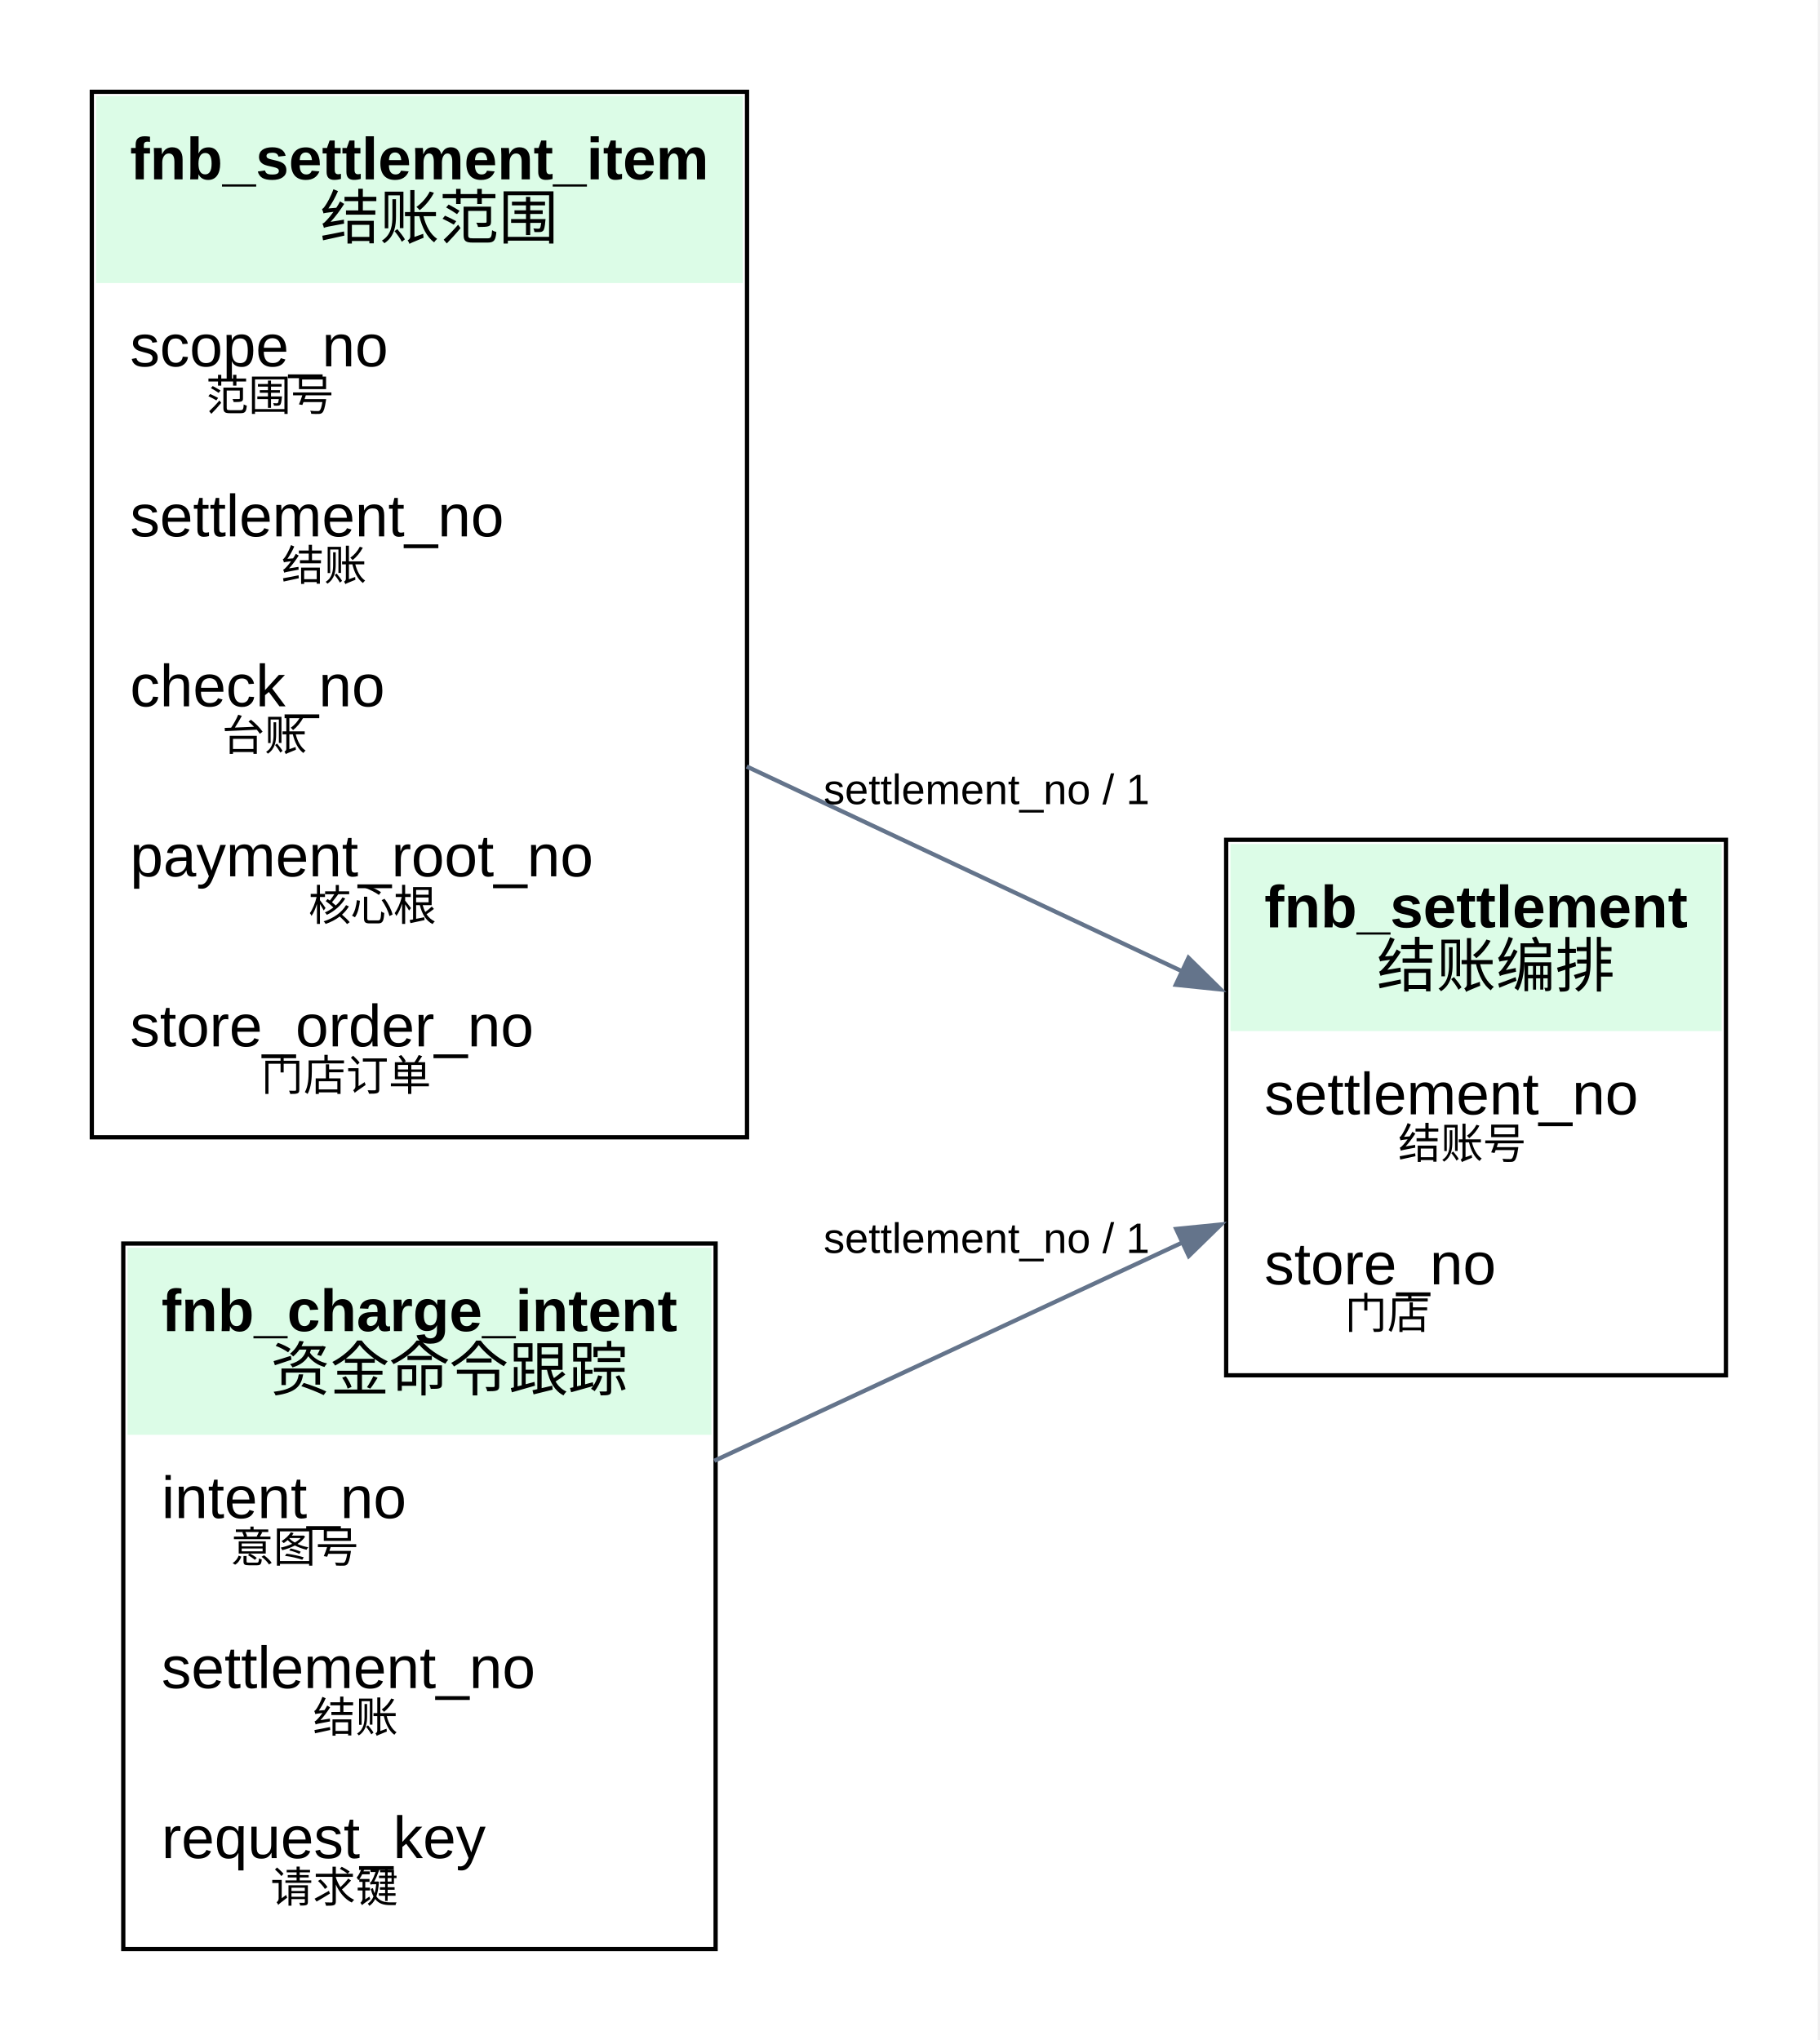
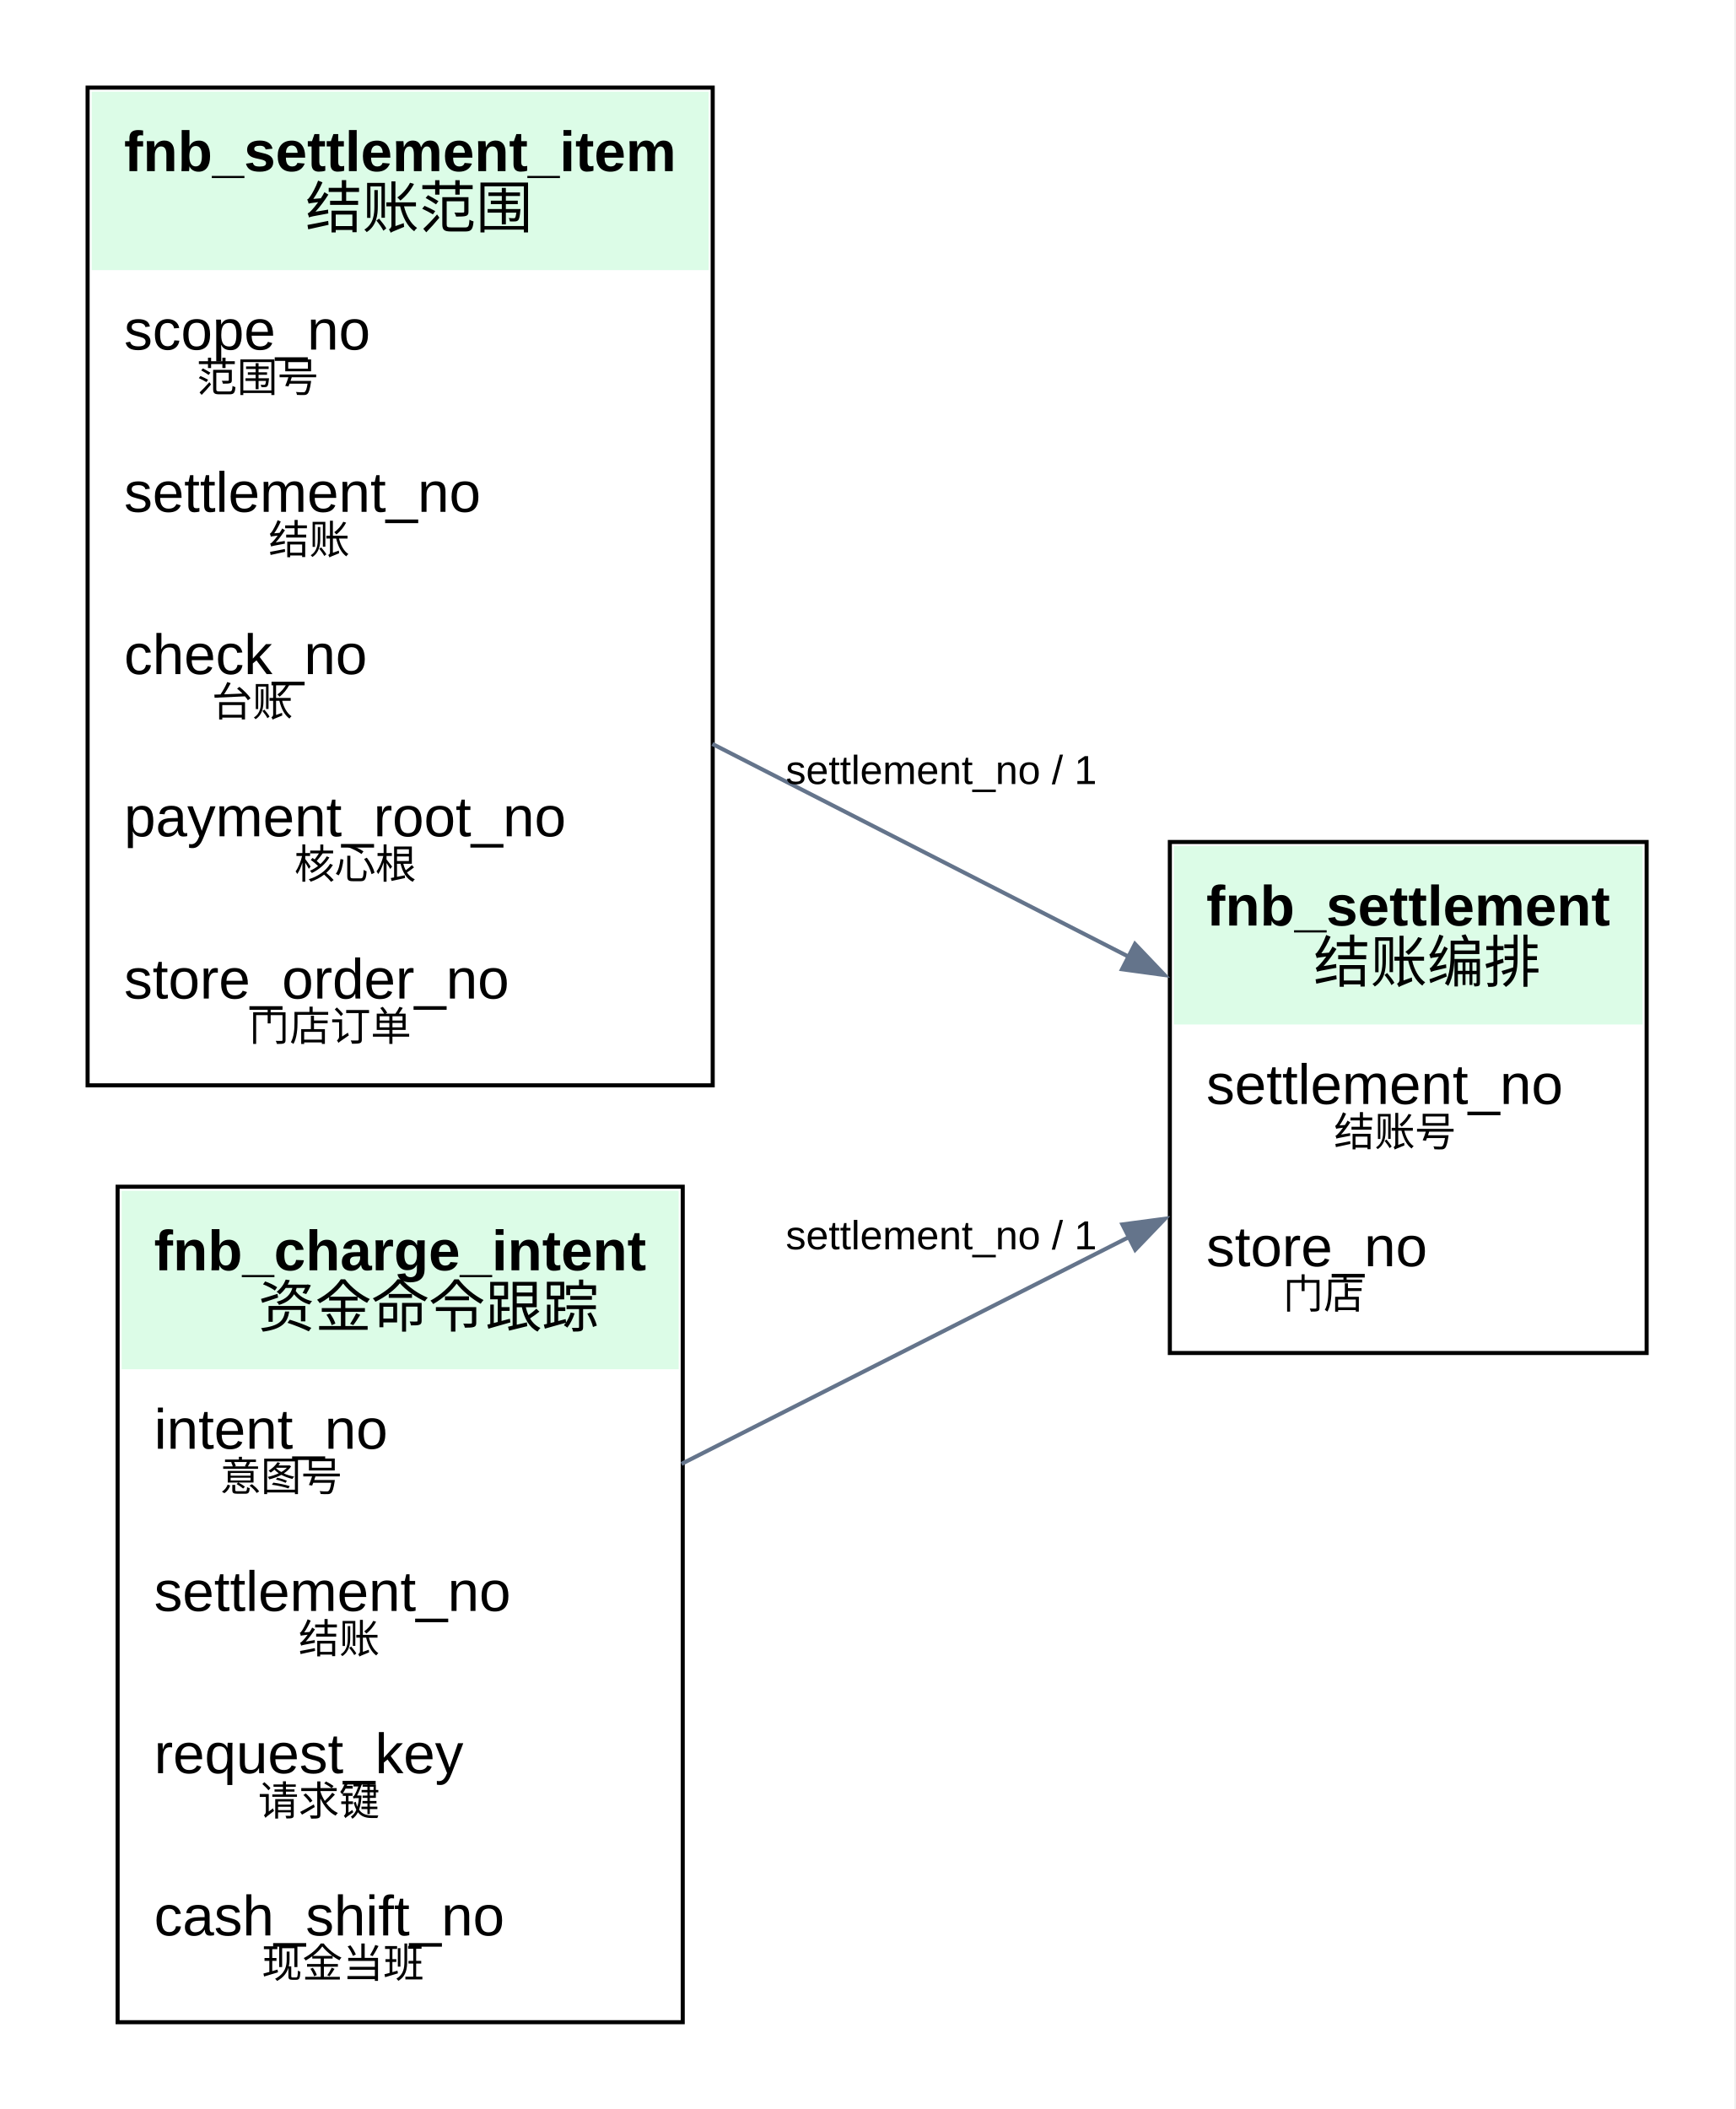
- <svg xmlns="http://www.w3.org/2000/svg" width="428pt" height="480pt" viewBox="0.00 0.00 428.00 480.00">
-   <g id="graph0" class="graph" transform="scale(1 1) rotate(0) translate(21.6 458.6)">
-     <polygon fill="white" stroke="none" points="-21.6,21.6 -21.6,-458.6 406.03,-458.6 406.03,21.6 -21.6,21.6" />
+ <svg xmlns="http://www.w3.org/2000/svg" width="428pt" height="520pt" viewBox="0.00 0.00 428.00 520.00">
+   <g id="graph0" class="graph" transform="scale(1 1) rotate(0) translate(21.6 498.6)">
+     <polygon fill="white" stroke="none" points="-21.6,21.6 -21.6,-498.6 406.03,-498.6 406.03,21.6 -21.6,21.6" />
    <g id="node1" class="node">
-       <polygon fill="none" stroke="black" points="266.86,-135 266.86,-261 384.43,-261 384.43,-135 266.86,-135" />
-       <polygon fill="#dcfce7" stroke="none" points="267.86,-216 267.86,-260 383.43,-260 383.43,-216 267.86,-216" />
-       <text xml:space="preserve" text-anchor="start" x="275.86" y="-240.4" font-family="Arial" font-weight="bold" font-size="14.00">fnb_settlement</text>
-       <text xml:space="preserve" text-anchor="start" x="302.31" y="-226.4" font-family="Arial" font-size="14.00">结账编排</text>
-       <text xml:space="preserve" text-anchor="start" x="275.86" y="-196.4" font-family="Arial" font-size="14.00">settlement_no</text>
-       <text xml:space="preserve" text-anchor="start" x="307.33" y="-186" font-family="Arial" font-size="10.00">结账号</text>
-       <text xml:space="preserve" text-anchor="start" x="275.86" y="-156.4" font-family="Arial" font-size="14.00">store_no</text>
-       <text xml:space="preserve" text-anchor="start" x="294.76" y="-146" font-family="Arial" font-size="10.00">门店</text>
+       <polygon fill="none" stroke="black" points="266.86,-165 266.86,-291 384.43,-291 384.43,-165 266.86,-165" />
+       <polygon fill="#dcfce7" stroke="none" points="267.86,-246 267.86,-290 383.43,-290 383.43,-246 267.86,-246" />
+       <text xml:space="preserve" text-anchor="start" x="275.86" y="-270.4" font-family="Arial" font-weight="bold" font-size="14.00">fnb_settlement</text>
+       <text xml:space="preserve" text-anchor="start" x="302.31" y="-256.4" font-family="Arial" font-size="14.00">结账编排</text>
+       <text xml:space="preserve" text-anchor="start" x="275.86" y="-226.4" font-family="Arial" font-size="14.00">settlement_no</text>
+       <text xml:space="preserve" text-anchor="start" x="307.33" y="-216" font-family="Arial" font-size="10.00">结账号</text>
+       <text xml:space="preserve" text-anchor="start" x="275.86" y="-186.4" font-family="Arial" font-size="14.00">store_no</text>
+       <text xml:space="preserve" text-anchor="start" x="294.76" y="-176" font-family="Arial" font-size="10.00">门店</text>
    </g>
    <g id="node2" class="node">
-       <polygon fill="none" stroke="black" points="0,-191 0,-437 154.14,-437 154.14,-191 0,-191" />
-       <polygon fill="#dcfce7" stroke="none" points="1,-392 1,-436 153.14,-436 153.14,-392 1,-392" />
-       <text xml:space="preserve" text-anchor="start" x="9" y="-416.4" font-family="Arial" font-weight="bold" font-size="14.00">fnb_settlement_item</text>
-       <text xml:space="preserve" text-anchor="start" x="53.73" y="-402.4" font-family="Arial" font-size="14.00">结账范围</text>
-       <text xml:space="preserve" text-anchor="start" x="9" y="-372.4" font-family="Arial" font-size="14.00">scope_no</text>
-       <text xml:space="preserve" text-anchor="start" x="26.86" y="-362" font-family="Arial" font-size="10.00">范围号</text>
-       <text xml:space="preserve" text-anchor="start" x="9" y="-332.4" font-family="Arial" font-size="14.00">settlement_no</text>
-       <text xml:space="preserve" text-anchor="start" x="44.64" y="-322" font-family="Arial" font-size="10.00">结账</text>
-       <text xml:space="preserve" text-anchor="start" x="9" y="-292.4" font-family="Arial" font-size="14.00">check_no</text>
-       <text xml:space="preserve" text-anchor="start" x="30.63" y="-282" font-family="Arial" font-size="10.00">台账</text>
-       <text xml:space="preserve" text-anchor="start" x="9" y="-252.4" font-family="Arial" font-size="14.00">payment_root_no</text>
-       <text xml:space="preserve" text-anchor="start" x="50.98" y="-242" font-family="Arial" font-size="10.00">核心根</text>
-       <text xml:space="preserve" text-anchor="start" x="9" y="-212.4" font-family="Arial" font-size="14.00">store_order_no</text>
-       <text xml:space="preserve" text-anchor="start" x="39.81" y="-202" font-family="Arial" font-size="10.00">门店订单</text>
+       <polygon fill="none" stroke="black" points="0,-231 0,-477 154.14,-477 154.14,-231 0,-231" />
+       <polygon fill="#dcfce7" stroke="none" points="1,-432 1,-476 153.14,-476 153.14,-432 1,-432" />
+       <text xml:space="preserve" text-anchor="start" x="9" y="-456.4" font-family="Arial" font-weight="bold" font-size="14.00">fnb_settlement_item</text>
+       <text xml:space="preserve" text-anchor="start" x="53.73" y="-442.4" font-family="Arial" font-size="14.00">结账范围</text>
+       <text xml:space="preserve" text-anchor="start" x="9" y="-412.4" font-family="Arial" font-size="14.00">scope_no</text>
+       <text xml:space="preserve" text-anchor="start" x="26.86" y="-402" font-family="Arial" font-size="10.00">范围号</text>
+       <text xml:space="preserve" text-anchor="start" x="9" y="-372.4" font-family="Arial" font-size="14.00">settlement_no</text>
+       <text xml:space="preserve" text-anchor="start" x="44.64" y="-362" font-family="Arial" font-size="10.00">结账</text>
+       <text xml:space="preserve" text-anchor="start" x="9" y="-332.4" font-family="Arial" font-size="14.00">check_no</text>
+       <text xml:space="preserve" text-anchor="start" x="30.63" y="-322" font-family="Arial" font-size="10.00">台账</text>
+       <text xml:space="preserve" text-anchor="start" x="9" y="-292.4" font-family="Arial" font-size="14.00">payment_root_no</text>
+       <text xml:space="preserve" text-anchor="start" x="50.98" y="-282" font-family="Arial" font-size="10.00">核心根</text>
+       <text xml:space="preserve" text-anchor="start" x="9" y="-252.4" font-family="Arial" font-size="14.00">store_order_no</text>
+       <text xml:space="preserve" text-anchor="start" x="39.81" y="-242" font-family="Arial" font-size="10.00">门店订单</text>
    </g>
    <g id="edge1" class="edge">
-       <path fill="none" stroke="#64748b" d="M154.06,-278.25C186.88,-262.81 224.96,-244.9 256.81,-229.91" />
-       <polygon fill="#64748b" stroke="#64748b" points="257.99,-233.23 265.55,-225.8 255.01,-226.89 257.99,-233.23" />
-       <text xml:space="preserve" text-anchor="middle" x="210.5" y="-269.39" font-family="Arial" font-size="10.00">settlement_no / 1</text>
+       <path fill="none" stroke="#64748b" d="M154.06,-315.17C186.88,-298.4 224.96,-278.94 256.81,-262.66" />
+       <polygon fill="#64748b" stroke="#64748b" points="258.26,-265.86 265.57,-258.19 255.07,-259.62 258.26,-265.86" />
+       <text xml:space="preserve" text-anchor="middle" x="210.5" y="-305.29" font-family="Arial" font-size="10.00">settlement_no / 1</text>
    </g>
    <g id="node3" class="node">
-       <polygon fill="none" stroke="black" points="7.4,0 7.4,-166 146.75,-166 146.75,0 7.4,0" />
-       <polygon fill="#dcfce7" stroke="none" points="8.4,-121 8.4,-165 145.75,-165 145.75,-121 8.4,-121" />
-       <text xml:space="preserve" text-anchor="start" x="16.4" y="-145.4" font-family="Arial" font-weight="bold" font-size="14.00">fnb_charge_intent</text>
-       <text xml:space="preserve" text-anchor="start" x="42.07" y="-131.4" font-family="Arial" font-size="14.00">资金命令跟踪</text>
-       <text xml:space="preserve" text-anchor="start" x="16.4" y="-101.4" font-family="Arial" font-size="14.00">intent_no</text>
-       <text xml:space="preserve" text-anchor="start" x="32.7" y="-91" font-family="Arial" font-size="10.00">意图号</text>
-       <text xml:space="preserve" text-anchor="start" x="16.4" y="-61.4" font-family="Arial" font-size="14.00">settlement_no</text>
-       <text xml:space="preserve" text-anchor="start" x="52.03" y="-51" font-family="Arial" font-size="10.00">结账</text>
-       <text xml:space="preserve" text-anchor="start" x="16.4" y="-21.4" font-family="Arial" font-size="14.00">request_key</text>
-       <text xml:space="preserve" text-anchor="start" x="42.03" y="-11" font-family="Arial" font-size="10.00">请求键</text>
+       <polygon fill="none" stroke="black" points="7.4,0 7.4,-206 146.75,-206 146.75,0 7.4,0" />
+       <polygon fill="#dcfce7" stroke="none" points="8.4,-161 8.4,-205 145.75,-205 145.75,-161 8.4,-161" />
+       <text xml:space="preserve" text-anchor="start" x="16.4" y="-185.4" font-family="Arial" font-weight="bold" font-size="14.00">fnb_charge_intent</text>
+       <text xml:space="preserve" text-anchor="start" x="42.07" y="-171.4" font-family="Arial" font-size="14.00">资金命令跟踪</text>
+       <text xml:space="preserve" text-anchor="start" x="16.4" y="-141.4" font-family="Arial" font-size="14.00">intent_no</text>
+       <text xml:space="preserve" text-anchor="start" x="32.7" y="-131" font-family="Arial" font-size="10.00">意图号</text>
+       <text xml:space="preserve" text-anchor="start" x="16.4" y="-101.4" font-family="Arial" font-size="14.00">settlement_no</text>
+       <text xml:space="preserve" text-anchor="start" x="52.03" y="-91" font-family="Arial" font-size="10.00">结账</text>
+       <text xml:space="preserve" text-anchor="start" x="16.4" y="-61.4" font-family="Arial" font-size="14.00">request_key</text>
+       <text xml:space="preserve" text-anchor="start" x="42.03" y="-51" font-family="Arial" font-size="10.00">请求键</text>
+       <text xml:space="preserve" text-anchor="start" x="16.4" y="-21.4" font-family="Arial" font-size="14.00">cash_shift_no</text>
+       <text xml:space="preserve" text-anchor="start" x="42.92" y="-11" font-family="Arial" font-size="10.00">现金当班</text>
    </g>
    <g id="edge2" class="edge">
-       <path fill="none" stroke="#64748b" d="M146.43,-114.88C180.79,-130.91 222.3,-150.27 256.61,-166.27" />
-       <polygon fill="#64748b" stroke="#64748b" points="255.1,-169.43 265.64,-170.48 258.06,-163.08 255.1,-169.43" />
-       <text xml:space="preserve" text-anchor="middle" x="210.5" y="-163.8" font-family="Arial" font-size="10.00">settlement_no / 1</text>
+       <path fill="none" stroke="#64748b" d="M146.43,-137.65C180.93,-155.15 222.65,-176.3 257.05,-193.73" />
+       <polygon fill="#64748b" stroke="#64748b" points="255.16,-196.7 265.66,-198.1 258.32,-190.45 255.16,-196.7" />
+       <text xml:space="preserve" text-anchor="middle" x="210.5" y="-190.57" font-family="Arial" font-size="10.00">settlement_no / 1</text>
    </g>
  </g>
</svg>
